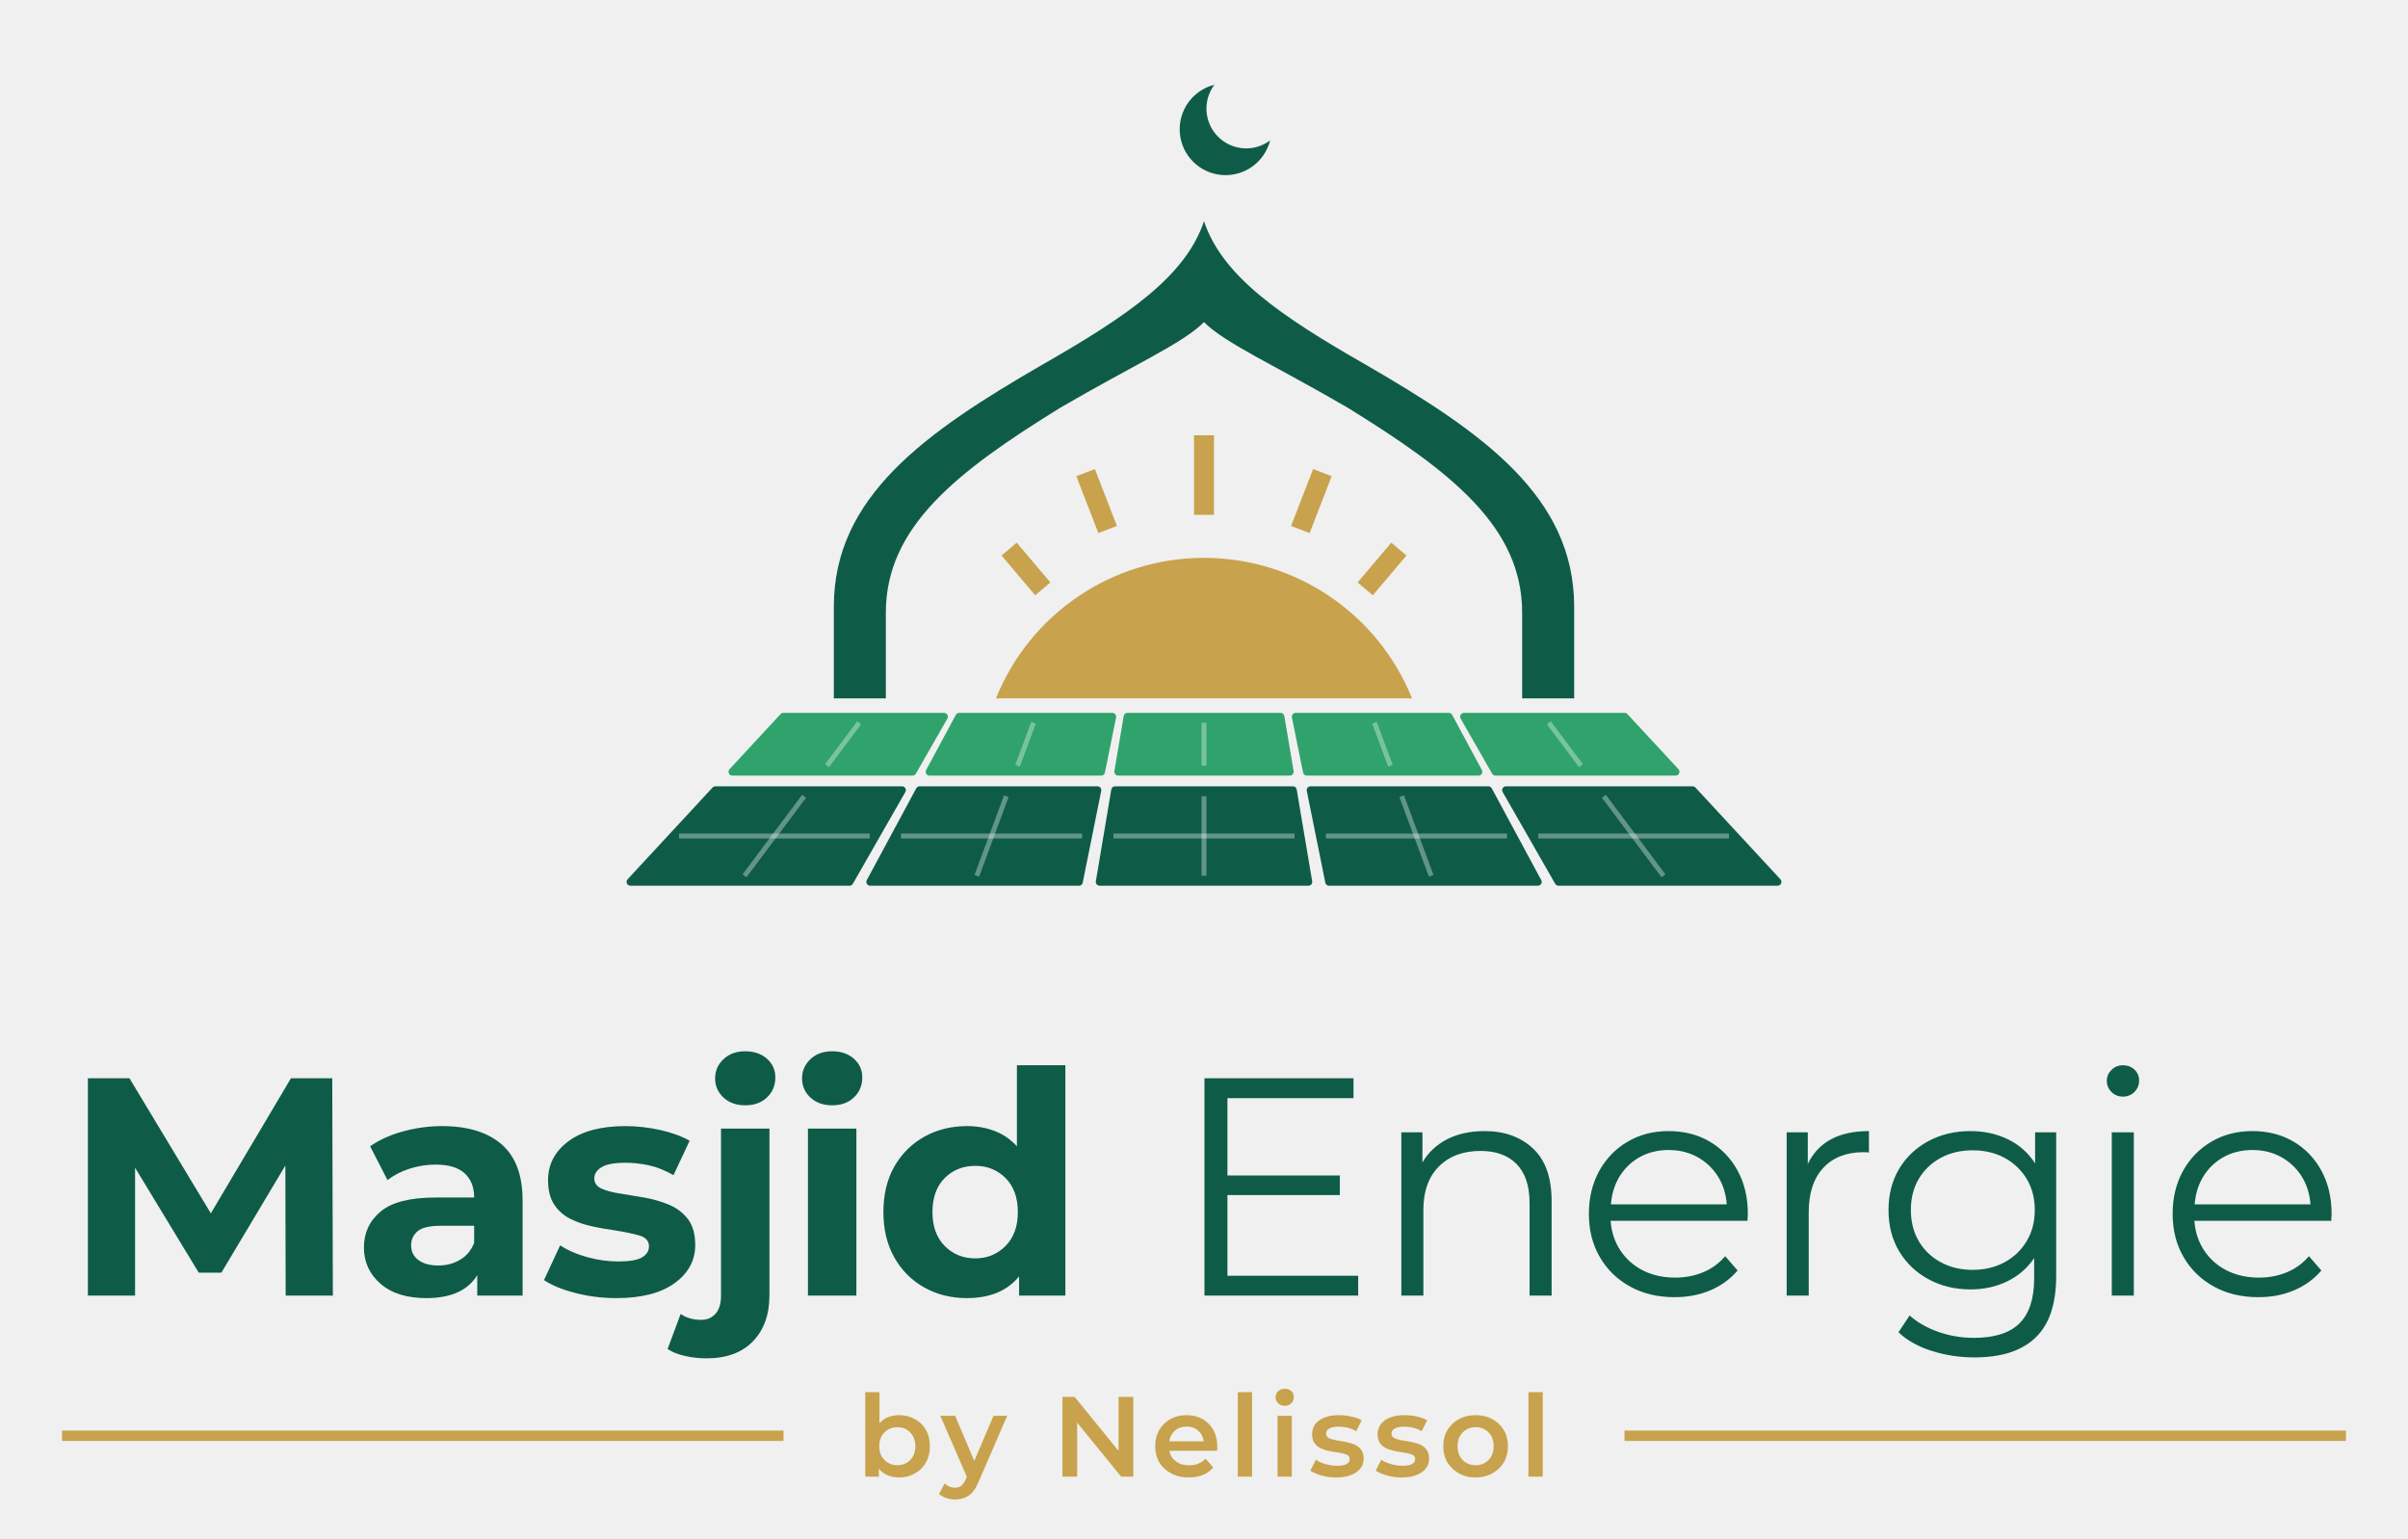
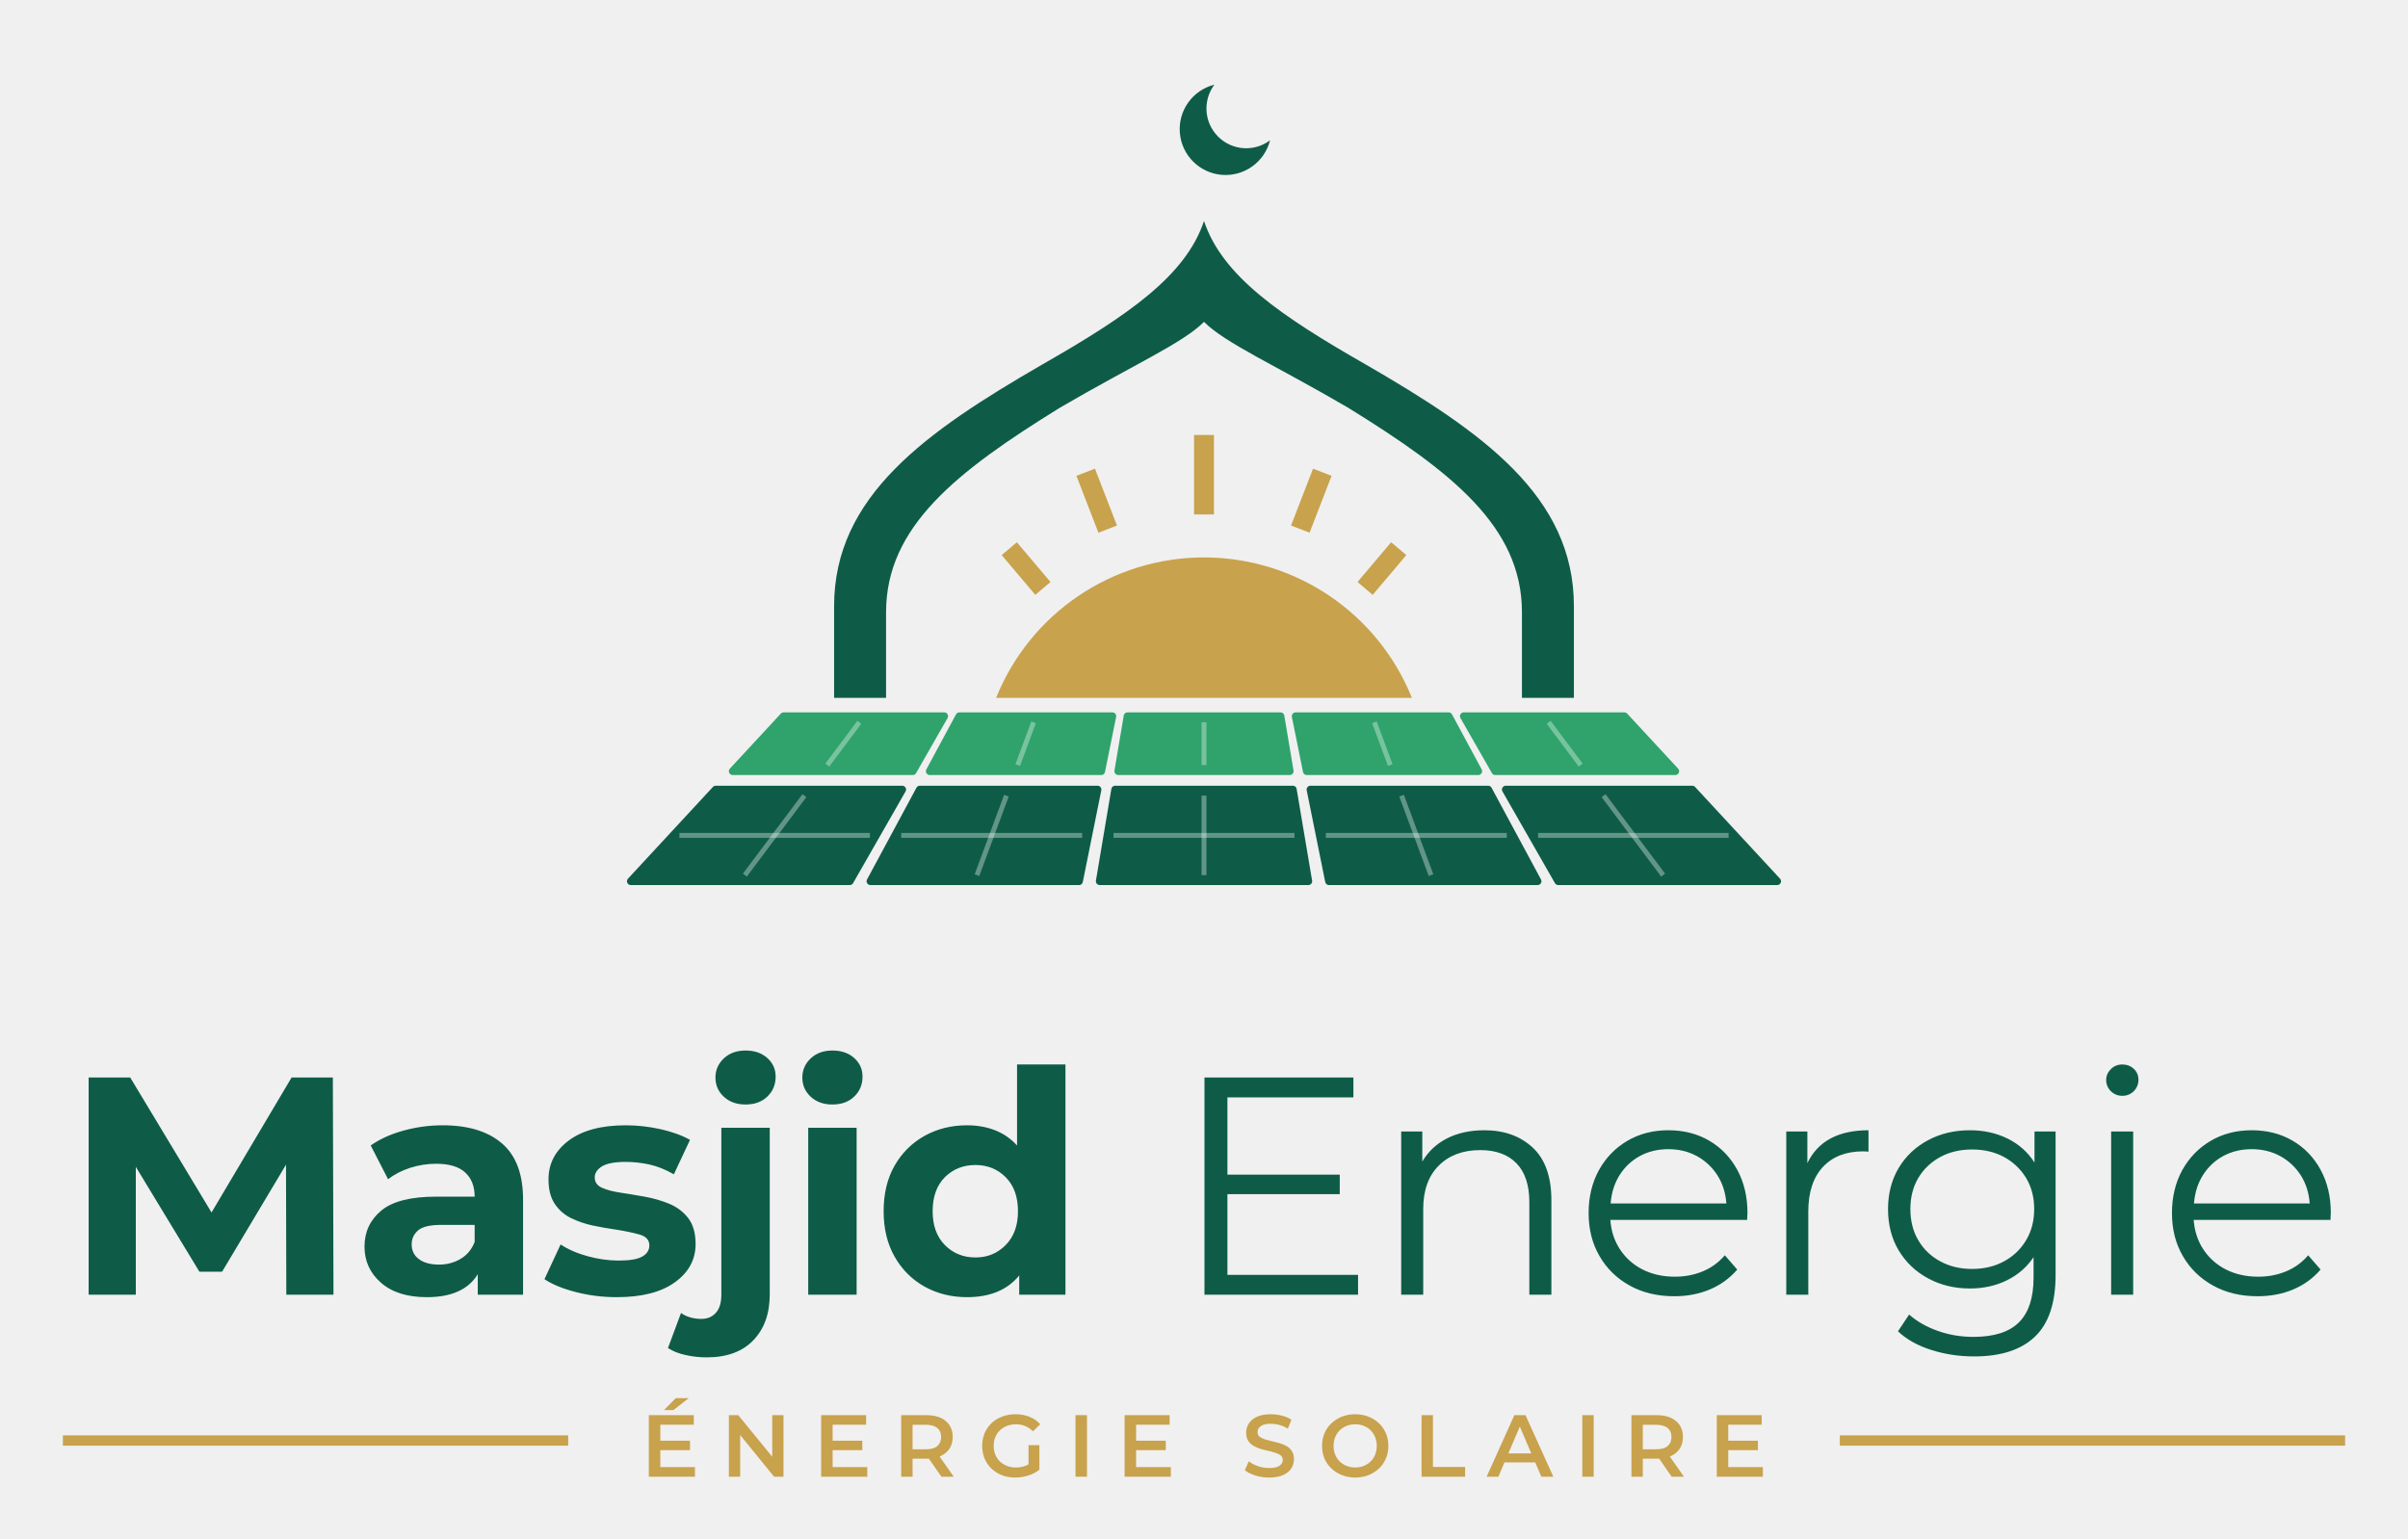
- <svg xmlns="http://www.w3.org/2000/svg" viewBox="-6 -6 232.65 148.68" width="931" height="595">
+ <svg xmlns="http://www.w3.org/2000/svg" viewBox="-6 -6 232.65 148.79" width="931" height="595">
  <svg x="50.325" y="0" width="120" height="81.576" viewBox="0 0 406 276">
    <path d="M206.4 7.4A15 15 0 1 0 224.6 25.6A13 13 0 0 1 206.4 7.4Z" fill="#0e5c47" />
    <path d="M82 208L82 178C82 142 112 121 150 99C178 83 197 70 203 52C209 70 228 83 256 99C294 121 324 142 324 178L324 208L307 208L307 180C307 152 284 134 250 113C226 99 210 92 203 85C196 92 180 99 156 113C122 134 99 152 99 180L99 208Z" fill="#0e5c47" />
    <g stroke="#c8a24c" stroke-width="6.5">
      <line x1="203" y1="148" x2="203" y2="122" />
      <line x1="171.5" y1="152.8" x2="164.3" y2="134.2" />
      <line x1="234.5" y1="152.8" x2="241.7" y2="134.2" />
      <line x1="150.3" y1="172.2" x2="139.3" y2="159.2" />
      <line x1="255.7" y1="172.2" x2="266.7" y2="159.2" />
    </g>
    <path d="M135 208A73.3 73.3 0 0 1 271 208Z" fill="#c8a24c" />
    <g fill="#2fa36b" stroke="#2fa36b" stroke-width="2.5" stroke-linejoin="round">
      <polygon points="65.5,214 118.03,214 107.73,232 48.83,232" />
      <polygon points="122.98,214 173.03,214 169.39,232 113.28,232" />
      <polygon points="177.98,214 228.03,214 231.06,232 174.94,232" />
      <polygon points="232.97,214 283.02,214 292.73,232 236.61,232" />
      <polygon points="287.98,214 340.5,214 357.17,232 298.27,232" />
    </g>
    <g fill="#0e5c47" stroke="#0e5c47" stroke-width="2.5" stroke-linejoin="round">
      <polygon points="43.28,238 104.29,238 87.13,268 15.5,268" />
      <polygon points="110.04,238 168.18,238 162.13,268 93.88,268" />
      <polygon points="173.93,238 232.07,238 237.13,268 168.88,268" />
      <polygon points="237.82,238 295.96,238 312.13,268 243.88,268" />
      <polygon points="301.71,238 362.72,238 390.5,268 318.88,268" />
    </g>
    <g stroke="#ffffff" stroke-opacity="0.35" stroke-width="1.6">
      <line x1="90.26" y1="216" x2="79.78" y2="230" />
      <line x1="147.26" y1="216" x2="142.07" y2="230" />
      <line x1="203" y1="216" x2="203" y2="230" />
      <line x1="258.74" y1="216" x2="263.93" y2="230" />
      <line x1="315.74" y1="216" x2="326.22" y2="230" />
      <line x1="72.29" y1="240" x2="52.81" y2="266" />
      <line x1="138.37" y1="240" x2="128.74" y2="266" />
      <line x1="203" y1="240" x2="203" y2="266" />
      <line x1="267.63" y1="240" x2="277.26" y2="266" />
      <line x1="333.71" y1="240" x2="353.19" y2="266" />
      <line x1="31.39" y1="253" x2="93.71" y2="253" />
      <line x1="103.96" y1="253" x2="163.15" y2="253" />
      <line x1="173.4" y1="253" x2="232.6" y2="253" />
      <line x1="242.85" y1="253" x2="302.04" y2="253" />
      <line x1="312.29" y1="253" x2="374.61" y2="253" />
    </g>
  </svg>
  <path fill="#0e5c47" d="M7.05 119.19L2.49 119.19L2.49 98.19L6.51 98.19L14.37 111.24L22.11 98.19L26.10 98.19L26.16 119.19L21.60 119.19L21.57 106.62L15.39 116.97L13.20 116.97L7.05 106.83L7.05 119.19ZM44.49 119.19L40.11 119.19L40.11 117.21Q38.76 119.43 35.19 119.43L35.19 119.43Q32.34 119.43 30.75 118.03Q29.16 116.64 29.16 114.54L29.16 114.54Q29.16 112.41 30.78 111.06Q32.40 109.71 36.09 109.71L36.09 109.71L39.81 109.71L39.81 109.71Q39.81 108.21 38.89 107.37Q37.98 106.53 36.09 106.53L36.09 106.53Q34.80 106.53 33.55 106.93Q32.31 107.34 31.44 108.03L31.44 108.03L29.76 104.76Q31.08 103.83 32.94 103.32Q34.80 102.81 36.72 102.81L36.72 102.81Q40.41 102.81 42.45 104.56Q44.49 106.32 44.49 109.98L44.49 109.98L44.49 119.19ZM39.81 114.09L39.81 114.09L39.81 112.44L36.60 112.44Q34.95 112.44 34.33 112.98Q33.72 113.52 33.72 114.33L33.72 114.33Q33.72 115.23 34.42 115.75Q35.13 116.28 36.36 116.28L36.36 116.28Q37.53 116.28 38.46 115.72Q39.39 115.17 39.81 114.09ZM53.55 119.43L53.55 119.43Q51.48 119.43 49.57 118.93Q47.67 118.44 46.56 117.69L46.56 117.69L48.12 114.33Q49.20 115.05 50.73 115.47Q52.26 115.89 53.73 115.89L53.73 115.89Q55.35 115.89 56.02 115.50Q56.70 115.11 56.70 114.42L56.70 114.42Q56.70 113.64 55.74 113.37Q54.78 113.10 53.43 112.89L53.43 112.89Q52.35 112.74 51.22 112.50Q50.10 112.26 49.12 111.78Q48.15 111.30 47.55 110.40Q46.95 109.50 46.95 108.03L46.95 108.03Q46.95 105.75 48.91 104.28Q50.88 102.81 54.42 102.81L54.42 102.81Q56.07 102.81 57.76 103.18Q59.46 103.56 60.63 104.22L60.63 104.22L59.07 107.55Q57.87 106.86 56.70 106.60Q55.53 106.35 54.42 106.35L54.42 106.35Q52.83 106.35 52.12 106.78Q51.42 107.22 51.42 107.85L51.42 107.85Q51.42 108.54 52.12 108.85Q52.83 109.17 53.94 109.33Q55.05 109.50 56.29 109.72Q57.54 109.95 58.65 110.41Q59.76 110.88 60.46 111.79Q61.17 112.71 61.17 114.30L61.17 114.30Q61.17 116.55 59.17 117.99Q57.18 119.43 53.55 119.43ZM62.25 125.25L62.25 125.25Q61.17 125.25 60.18 125.02Q59.19 124.80 58.50 124.35L58.50 124.35L59.76 120.96Q60.57 121.53 61.74 121.53L61.74 121.53Q62.61 121.53 63.13 120.94Q63.66 120.36 63.66 119.19L63.66 119.19L63.66 103.05L68.34 103.05L68.34 119.16Q68.34 121.95 66.75 123.60Q65.16 125.25 62.25 125.25ZM66.00 100.80L66.00 100.80Q64.71 100.80 63.90 100.05Q63.09 99.30 63.09 98.19L63.09 98.19Q63.09 97.11 63.90 96.34Q64.71 95.58 66.00 95.58L66.00 95.58Q67.29 95.58 68.10 96.30Q68.91 97.02 68.91 98.10L68.91 98.10Q68.91 99.27 68.11 100.03Q67.32 100.80 66.00 100.80ZM76.74 119.19L72.06 119.19L72.06 103.05L76.74 103.05L76.74 119.19ZM74.40 100.80L74.40 100.80Q73.11 100.80 72.30 100.05Q71.49 99.30 71.49 98.19L71.49 98.19Q71.49 97.11 72.30 96.34Q73.11 95.58 74.40 95.58L74.40 95.58Q75.69 95.58 76.50 96.30Q77.31 97.02 77.31 98.10L77.31 98.10Q77.31 99.27 76.51 100.03Q75.72 100.80 74.40 100.80ZM87.42 119.43L87.42 119.43Q85.14 119.43 83.31 118.41Q81.48 117.39 80.41 115.51Q79.35 113.64 79.35 111.12L79.35 111.12Q79.35 108.57 80.41 106.71Q81.48 104.85 83.31 103.83Q85.14 102.81 87.42 102.81L87.42 102.81Q88.89 102.81 90.12 103.29Q91.35 103.77 92.25 104.76L92.25 104.76L92.25 96.93L96.93 96.93L96.93 119.19L92.46 119.19L92.46 117.33Q90.75 119.43 87.42 119.43ZM88.23 115.59L88.23 115.59Q89.97 115.59 91.15 114.39Q92.34 113.19 92.34 111.12L92.34 111.12Q92.34 109.02 91.15 107.83Q89.97 106.65 88.23 106.65L88.23 106.65Q86.46 106.65 85.27 107.83Q84.09 109.02 84.09 111.12L84.09 111.12Q84.09 113.19 85.27 114.39Q86.46 115.59 88.23 115.59Z" />
  <path fill="#0e5c47" d="M125.22 119.19L110.37 119.19L110.37 98.19L124.77 98.19L124.77 100.11L112.59 100.11L112.59 107.58L123.45 107.58L123.45 109.47L112.59 109.47L112.59 117.27L125.22 117.27L125.22 119.19ZM131.52 119.19L129.39 119.19L129.39 103.41L131.43 103.41L131.43 106.32Q132.27 104.88 133.81 104.08Q135.36 103.29 137.43 103.29L137.43 103.29Q140.31 103.29 142.11 104.97Q143.91 106.65 143.91 110.04L143.91 110.04L143.91 119.19L141.78 119.19L141.78 110.25Q141.78 107.76 140.53 106.48Q139.29 105.21 137.04 105.21L137.04 105.21Q134.52 105.21 133.02 106.71Q131.52 108.21 131.52 110.91L131.52 110.91L131.52 119.19ZM155.79 119.34L155.79 119.34Q153.33 119.34 151.47 118.30Q149.61 117.27 148.56 115.45Q147.51 113.64 147.51 111.30L147.51 111.30Q147.51 108.96 148.51 107.14Q149.52 105.33 151.26 104.31Q153.00 103.29 155.22 103.29L155.22 103.29Q157.44 103.29 159.16 104.29Q160.89 105.30 161.88 107.11Q162.87 108.93 162.87 111.30L162.87 111.30Q162.87 111.45 162.85 111.61Q162.84 111.78 162.84 111.96L162.84 111.96L149.61 111.96Q149.73 113.58 150.55 114.82Q151.38 116.07 152.74 116.76Q154.11 117.45 155.85 117.45L155.85 117.45Q157.29 117.45 158.53 116.94Q159.78 116.43 160.68 115.38L160.68 115.38L161.88 116.76Q160.80 118.02 159.24 118.68Q157.68 119.34 155.79 119.34ZM149.64 110.37L149.64 110.37L160.83 110.37Q160.71 108.81 159.96 107.64Q159.21 106.47 157.98 105.79Q156.75 105.12 155.22 105.12L155.22 105.12Q153.69 105.12 152.47 105.78Q151.26 106.44 150.51 107.62Q149.76 108.81 149.64 110.37ZM168.75 119.19L166.62 119.19L166.62 103.41L168.66 103.41L168.66 106.47Q170.19 103.29 174.57 103.29L174.57 103.29L174.57 105.36Q174.42 105.36 174.30 105.34Q174.18 105.33 174.06 105.33L174.06 105.33Q171.57 105.33 170.16 106.84Q168.75 108.36 168.75 111.15L168.75 111.15L168.75 119.19ZM184.77 125.16L184.77 125.16Q182.61 125.16 180.63 124.53Q178.65 123.90 177.42 122.73L177.42 122.73L178.50 121.11Q179.61 122.10 181.24 122.68Q182.88 123.27 184.71 123.27L184.71 123.27Q187.71 123.27 189.12 121.86Q190.53 120.45 190.53 117.54L190.53 117.54L190.53 115.56Q189.54 117.03 187.93 117.81Q186.33 118.59 184.38 118.59L184.38 118.59Q182.13 118.59 180.33 117.61Q178.53 116.64 177.49 114.91Q176.46 113.19 176.46 110.91L176.46 110.91Q176.46 108.66 177.49 106.93Q178.53 105.21 180.33 104.25Q182.13 103.29 184.38 103.29L184.38 103.29Q186.36 103.29 187.99 104.08Q189.63 104.88 190.62 106.41L190.62 106.41L190.62 103.41L192.66 103.41L192.66 117.27Q192.66 121.35 190.66 123.25Q188.67 125.16 184.77 125.16ZM184.59 116.70L184.59 116.70Q186.33 116.70 187.68 115.96Q189.03 115.23 189.81 113.92Q190.59 112.62 190.59 110.91L190.59 110.91Q190.59 109.20 189.81 107.91Q189.03 106.62 187.68 105.88Q186.33 105.15 184.59 105.15L184.59 105.15Q182.85 105.15 181.50 105.88Q180.15 106.62 179.38 107.91Q178.62 109.20 178.62 110.91L178.62 110.91Q178.62 112.62 179.38 113.92Q180.15 115.23 181.50 115.96Q182.85 116.70 184.59 116.70ZM200.16 119.19L198.03 119.19L198.03 103.41L200.16 103.41L200.16 119.19ZM199.11 99.96L199.11 99.96Q198.45 99.96 198.00 99.51Q197.55 99.06 197.55 98.43L197.55 98.43Q197.55 97.83 198.00 97.38Q198.45 96.93 199.11 96.93L199.11 96.93Q199.77 96.93 200.22 97.35Q200.67 97.77 200.67 98.40L200.67 98.40Q200.67 99.06 200.22 99.51Q199.77 99.96 199.11 99.96ZM212.19 119.34L212.19 119.34Q209.73 119.34 207.87 118.30Q206.01 117.27 204.96 115.45Q203.91 113.64 203.91 111.30L203.91 111.30Q203.91 108.96 204.91 107.14Q205.92 105.33 207.66 104.31Q209.40 103.29 211.62 103.29L211.62 103.29Q213.84 103.29 215.56 104.29Q217.29 105.30 218.28 107.11Q219.27 108.93 219.27 111.30L219.27 111.30Q219.27 111.45 219.25 111.61Q219.24 111.78 219.24 111.96L219.24 111.96L206.01 111.96Q206.13 113.58 206.95 114.82Q207.78 116.07 209.14 116.76Q210.51 117.45 212.25 117.45L212.25 117.45Q213.69 117.45 214.93 116.94Q216.18 116.43 217.08 115.38L217.08 115.38L218.28 116.76Q217.20 118.02 215.64 118.68Q214.08 119.34 212.19 119.34ZM206.04 110.37L206.04 110.37L217.23 110.37Q217.11 108.81 216.36 107.64Q215.61 106.47 214.38 105.79Q213.15 105.12 211.62 105.12L211.62 105.12Q210.09 105.12 208.87 105.78Q207.66 106.44 206.91 107.62Q206.16 108.81 206.04 110.37Z" />
-   <path fill="#c8a24c" d="M80.86 136.76L80.86 136.76Q80.26 136.76 79.76 136.55Q79.26 136.34 78.91 135.91L78.91 135.91L78.91 136.68L77.60 136.68L77.60 128.52L78.97 128.52L78.97 131.52Q79.33 131.12 79.81 130.93Q80.29 130.74 80.86 130.74L80.86 130.74Q81.71 130.74 82.38 131.11Q83.06 131.48 83.45 132.15Q83.84 132.83 83.84 133.74L83.84 133.74Q83.84 134.65 83.45 135.33Q83.06 136.01 82.38 136.38Q81.71 136.76 80.86 136.76ZM80.70 135.58L80.70 135.58Q81.20 135.58 81.59 135.35Q81.98 135.13 82.21 134.71Q82.44 134.30 82.44 133.74L82.44 133.74Q82.44 133.18 82.21 132.77Q81.98 132.36 81.59 132.13Q81.20 131.90 80.70 131.90L80.70 131.90Q80.21 131.90 79.81 132.13Q79.41 132.36 79.18 132.77Q78.95 133.18 78.95 133.74L78.95 133.74Q78.95 134.30 79.18 134.71Q79.41 135.13 79.81 135.35Q80.21 135.58 80.70 135.58ZM86.29 138.89L86.29 138.89Q85.86 138.89 85.43 138.75Q85.00 138.60 84.72 138.35L84.72 138.35L85.27 137.34Q85.70 137.75 86.28 137.75L86.28 137.75Q86.64 137.75 86.88 137.56Q87.11 137.37 87.31 136.93L87.31 136.93L87.41 136.69L84.85 130.80L86.28 130.80L88.13 135.16L89.99 130.80L91.31 130.80L88.56 137.15Q88.15 138.15 87.59 138.52Q87.03 138.89 86.29 138.89ZM98.07 136.68L96.65 136.68L96.65 128.98L97.83 128.98L102.07 134.19L102.07 128.98L103.49 128.98L103.49 136.68L102.32 136.68L98.07 131.46L98.07 136.68ZM108.85 136.76L108.85 136.76Q107.87 136.76 107.14 136.36Q106.41 135.97 106.01 135.30Q105.61 134.62 105.61 133.74L105.61 133.74Q105.61 132.86 106.00 132.18Q106.39 131.51 107.07 131.12Q107.76 130.74 108.64 130.74L108.64 130.74Q109.50 130.74 110.17 131.11Q110.84 131.49 111.23 132.17Q111.61 132.86 111.61 133.77L111.61 133.77Q111.61 133.86 111.61 133.97Q111.60 134.08 111.59 134.18L111.59 134.18L106.98 134.18Q107.10 134.82 107.61 135.20Q108.11 135.59 108.88 135.59L108.88 135.59Q109.86 135.59 110.48 134.95L110.48 134.95L111.22 135.80Q110.40 136.76 108.85 136.76ZM106.97 133.27L106.97 133.27L110.30 133.27Q110.21 132.63 109.76 132.23Q109.31 131.84 108.64 131.84L108.64 131.84Q107.97 131.84 107.52 132.23Q107.07 132.62 106.97 133.27ZM114.97 136.68L113.59 136.68L113.59 128.52L114.97 128.52L114.97 136.68ZM118.81 136.68L117.43 136.68L117.43 130.80L118.81 130.80L118.81 136.68ZM118.12 129.84L118.12 129.84Q117.74 129.84 117.49 129.59Q117.24 129.35 117.24 129.01L117.24 129.01Q117.24 128.67 117.49 128.43Q117.74 128.19 118.12 128.19L118.12 128.19Q118.51 128.19 118.76 128.41Q119.00 128.64 119.00 128.98L119.00 128.98Q119.00 129.34 118.76 129.59Q118.51 129.84 118.12 129.84ZM123.08 136.76L123.08 136.76Q122.35 136.76 121.67 136.57Q120.99 136.38 120.60 136.10L120.60 136.10L121.13 135.05Q121.51 135.31 122.07 135.47Q122.62 135.63 123.17 135.63L123.17 135.63Q123.83 135.63 124.12 135.46Q124.40 135.28 124.40 134.98L124.40 134.98Q124.40 134.70 124.14 134.57Q123.88 134.45 123.46 134.38Q123.05 134.31 122.59 134.24Q122.13 134.16 121.72 133.99Q121.30 133.83 121.04 133.49Q120.77 133.16 120.77 132.58L120.77 132.58Q120.77 131.74 121.47 131.24Q122.17 130.74 123.36 130.74L123.36 130.74Q123.94 130.74 124.55 130.87Q125.16 131.00 125.56 131.24L125.56 131.24L125.03 132.29Q124.61 132.05 124.19 131.95Q123.77 131.85 123.35 131.85L123.35 131.85Q122.72 131.85 122.42 132.04Q122.12 132.22 122.12 132.51L122.12 132.51Q122.12 132.81 122.38 132.95Q122.64 133.09 123.06 133.16Q123.47 133.22 123.93 133.31Q124.39 133.39 124.81 133.55Q125.22 133.72 125.48 134.04Q125.75 134.37 125.75 134.94L125.75 134.94Q125.75 135.77 125.03 136.26Q124.32 136.76 123.08 136.76ZM129.41 136.76L129.41 136.76Q128.67 136.76 128.00 136.57Q127.32 136.38 126.92 136.10L126.92 136.10L127.45 135.05Q127.84 135.31 128.39 135.47Q128.95 135.63 129.50 135.63L129.50 135.63Q130.16 135.63 130.44 135.46Q130.73 135.28 130.73 134.98L130.73 134.98Q130.73 134.70 130.47 134.57Q130.20 134.45 129.79 134.38Q129.38 134.31 128.91 134.24Q128.45 134.16 128.04 133.99Q127.63 133.83 127.36 133.49Q127.10 133.16 127.10 132.58L127.10 132.58Q127.10 131.74 127.80 131.24Q128.50 130.74 129.68 130.74L129.68 130.74Q130.27 130.74 130.88 130.87Q131.49 131.00 131.88 131.24L131.88 131.24L131.36 132.29Q130.94 132.05 130.52 131.95Q130.09 131.85 129.67 131.85L129.67 131.85Q129.05 131.85 128.74 132.04Q128.44 132.22 128.44 132.51L128.44 132.51Q128.44 132.81 128.71 132.95Q128.97 133.09 129.38 133.16Q129.79 133.22 130.26 133.31Q130.72 133.39 131.13 133.55Q131.54 133.72 131.81 134.04Q132.07 134.37 132.07 134.94L132.07 134.94Q132.07 135.77 131.36 136.26Q130.64 136.76 129.41 136.76ZM136.56 136.76L136.56 136.76Q135.66 136.76 134.95 136.36Q134.25 135.97 133.84 135.30Q133.44 134.62 133.44 133.74L133.44 133.74Q133.44 132.86 133.84 132.18Q134.25 131.51 134.95 131.12Q135.66 130.74 136.56 130.74L136.56 130.74Q137.47 130.74 138.18 131.12Q138.89 131.51 139.29 132.18Q139.69 132.86 139.69 133.74L139.69 133.74Q139.69 134.62 139.29 135.30Q138.89 135.97 138.18 136.36Q137.47 136.76 136.56 136.76ZM136.56 135.58L136.56 135.58Q137.32 135.58 137.81 135.08Q138.31 134.59 138.31 133.74L138.31 133.74Q138.31 132.89 137.81 132.40Q137.32 131.90 136.56 131.90L136.56 131.90Q136.06 131.90 135.67 132.13Q135.28 132.36 135.05 132.77Q134.82 133.18 134.82 133.74L134.82 133.74Q134.82 134.30 135.05 134.71Q135.28 135.13 135.67 135.35Q136.06 135.58 136.56 135.58ZM143.05 136.68L141.67 136.68L141.67 128.52L143.05 128.52L143.05 136.68Z" />
-   <rect x="0.00" y="132.23" width="69.70" height="1" fill="#c8a24c" />
-   <rect x="150.95" y="132.23" width="69.70" height="1" fill="#c8a24c" />
+   <path fill="#c8a24c" d="M61.11 136.79L56.65 136.79L56.65 130.84L61.00 130.84L61.00 131.76L57.76 131.76L57.76 133.31L60.63 133.31L60.63 134.22L57.76 134.22L57.76 135.86L61.11 135.86L61.11 136.79ZM59.03 130.35L58.11 130.35L59.26 129.19L60.51 129.19L59.03 130.35ZM65.48 136.79L64.39 136.79L64.39 130.84L65.30 130.84L68.58 134.86L68.58 130.84L69.67 130.84L69.67 136.79L68.76 136.79L65.48 132.76L65.48 136.79ZM77.77 136.79L73.31 136.79L73.31 130.84L77.66 130.84L77.66 131.76L74.42 131.76L74.42 133.31L77.29 133.31L77.29 134.22L74.42 134.22L74.42 135.86L77.77 135.86L77.77 136.79ZM82.15 136.79L81.05 136.79L81.05 130.84L83.49 130.84Q84.68 130.84 85.35 131.40Q86.03 131.97 86.03 132.95L86.03 132.95Q86.03 133.63 85.70 134.11Q85.36 134.59 84.76 134.84L84.76 134.84L86.13 136.79L84.94 136.79L83.72 135.04Q83.61 135.05 83.49 135.05L83.49 135.05L82.15 135.05L82.15 136.79ZM82.15 131.77L82.15 134.14L83.44 134.14Q84.17 134.14 84.54 133.83Q84.91 133.51 84.91 132.95L84.91 132.95Q84.91 132.39 84.54 132.08Q84.17 131.77 83.44 131.77L83.44 131.77L82.15 131.77ZM92.08 136.87L92.08 136.87Q91.38 136.87 90.80 136.65Q90.22 136.42 89.78 136.01Q89.35 135.60 89.11 135.03Q88.88 134.47 88.88 133.81L88.88 133.81Q88.88 133.15 89.11 132.59Q89.35 132.03 89.78 131.61Q90.22 131.20 90.81 130.98Q91.40 130.75 92.10 130.75L92.10 130.75Q92.84 130.75 93.46 131.00Q94.07 131.24 94.49 131.72L94.49 131.72L93.79 132.40Q93.44 132.05 93.03 131.89Q92.62 131.72 92.15 131.72L92.15 131.72Q91.52 131.72 91.03 131.99Q90.54 132.25 90.26 132.73Q89.99 133.20 89.99 133.81L89.99 133.81Q89.99 134.41 90.26 134.89Q90.54 135.37 91.03 135.63Q91.51 135.90 92.14 135.90L92.14 135.90Q92.46 135.90 92.77 135.83Q93.07 135.76 93.36 135.60L93.36 135.60L93.36 133.74L94.41 133.74L94.41 136.11Q93.94 136.49 93.32 136.68Q92.71 136.87 92.08 136.87ZM99.01 136.79L97.90 136.79L97.90 130.84L99.01 130.84L99.01 136.79ZM107.12 136.79L102.65 136.79L102.65 130.84L107.00 130.84L107.00 131.76L103.76 131.76L103.76 133.31L106.63 133.31L106.63 134.22L103.76 134.22L103.76 135.86L107.12 135.86L107.12 136.79ZM116.62 136.87L116.62 136.87Q115.92 136.87 115.28 136.67Q114.65 136.47 114.27 136.16L114.27 136.16L114.66 135.30Q115.01 135.59 115.54 135.77Q116.07 135.95 116.62 135.95L116.62 135.95Q117.32 135.95 117.63 135.73Q117.94 135.51 117.94 135.18L117.94 135.18Q117.94 134.91 117.75 134.74Q117.55 134.58 117.24 134.48Q116.93 134.38 116.55 134.29Q116.17 134.21 115.79 134.10Q115.41 133.98 115.10 133.80Q114.78 133.61 114.59 133.31Q114.40 133.00 114.40 132.53L114.40 132.53Q114.40 132.04 114.66 131.64Q114.92 131.23 115.45 130.99Q115.98 130.75 116.80 130.75L116.80 130.75Q117.33 130.75 117.86 130.89Q118.39 131.02 118.78 131.28L118.78 131.28L118.43 132.14Q118.03 131.90 117.61 131.78Q117.18 131.67 116.79 131.67L116.79 131.67Q116.10 131.67 115.80 131.91Q115.50 132.14 115.50 132.48L115.50 132.48Q115.50 132.75 115.69 132.91Q115.88 133.07 116.19 133.17Q116.51 133.27 116.89 133.36Q117.27 133.44 117.64 133.55Q118.01 133.66 118.33 133.84Q118.64 134.03 118.83 134.33Q119.02 134.63 119.02 135.10L119.02 135.10Q119.02 135.58 118.77 135.98Q118.51 136.39 117.97 136.63Q117.44 136.87 116.62 136.87ZM124.94 136.87L124.94 136.87Q124.25 136.87 123.67 136.64Q123.08 136.41 122.65 136.00Q122.21 135.59 121.97 135.03Q121.74 134.47 121.74 133.81L121.74 133.81Q121.74 133.15 121.97 132.59Q122.21 132.03 122.65 131.62Q123.08 131.21 123.67 130.98Q124.25 130.75 124.94 130.75L124.94 130.75Q125.64 130.75 126.22 130.98Q126.80 131.21 127.24 131.62Q127.67 132.03 127.91 132.59Q128.15 133.15 128.15 133.81L128.15 133.81Q128.15 134.47 127.91 135.03Q127.67 135.59 127.24 136.00Q126.80 136.41 126.22 136.64Q125.64 136.87 124.94 136.87ZM124.94 135.90L124.94 135.90Q125.54 135.90 126.02 135.63Q126.49 135.37 126.76 134.89Q127.03 134.41 127.03 133.81L127.03 133.81Q127.03 133.21 126.76 132.73Q126.49 132.25 126.02 131.99Q125.54 131.72 124.94 131.72L124.94 131.72Q124.34 131.72 123.87 131.99Q123.39 132.25 123.12 132.73Q122.85 133.21 122.85 133.81L122.85 133.81Q122.85 134.41 123.12 134.89Q123.39 135.37 123.87 135.63Q124.34 135.90 124.94 135.90ZM135.57 136.79L131.36 136.79L131.36 130.84L132.46 130.84L132.46 135.85L135.57 135.85L135.57 136.79ZM138.79 136.79L137.65 136.79L140.33 130.84L141.41 130.84L144.10 136.79L142.94 136.79L142.35 135.41L139.37 135.41L138.79 136.79ZM140.86 131.94L139.75 134.54L141.97 134.54L140.86 131.94ZM148.00 136.79L146.90 136.79L146.90 130.84L148.00 130.84L148.00 136.79ZM152.75 136.79L151.65 136.79L151.65 130.84L154.09 130.84Q155.28 130.84 155.95 131.40Q156.63 131.97 156.63 132.95L156.63 132.95Q156.63 133.63 156.30 134.11Q155.97 134.59 155.36 134.84L155.36 134.84L156.73 136.79L155.54 136.79L154.33 135.04Q154.21 135.05 154.10 135.05L154.10 135.05L152.75 135.05L152.75 136.79ZM152.75 131.77L152.75 134.14L154.04 134.14Q154.78 134.14 155.15 133.83Q155.52 133.51 155.52 132.95L155.52 132.95Q155.52 132.39 155.15 132.08Q154.78 131.77 154.04 131.77L154.04 131.77L152.75 131.77ZM164.36 136.79L159.90 136.79L159.90 130.84L164.24 130.84L164.24 131.76L161.01 131.76L161.01 133.31L163.88 133.31L163.88 134.22L161.01 134.22L161.01 135.86L164.36 135.86L164.36 136.79Z" />
+   <rect x="0.00" y="132.79" width="48.85" height="1" fill="#c8a24c" />
+   <rect x="171.80" y="132.79" width="48.85" height="1" fill="#c8a24c" />
</svg>
